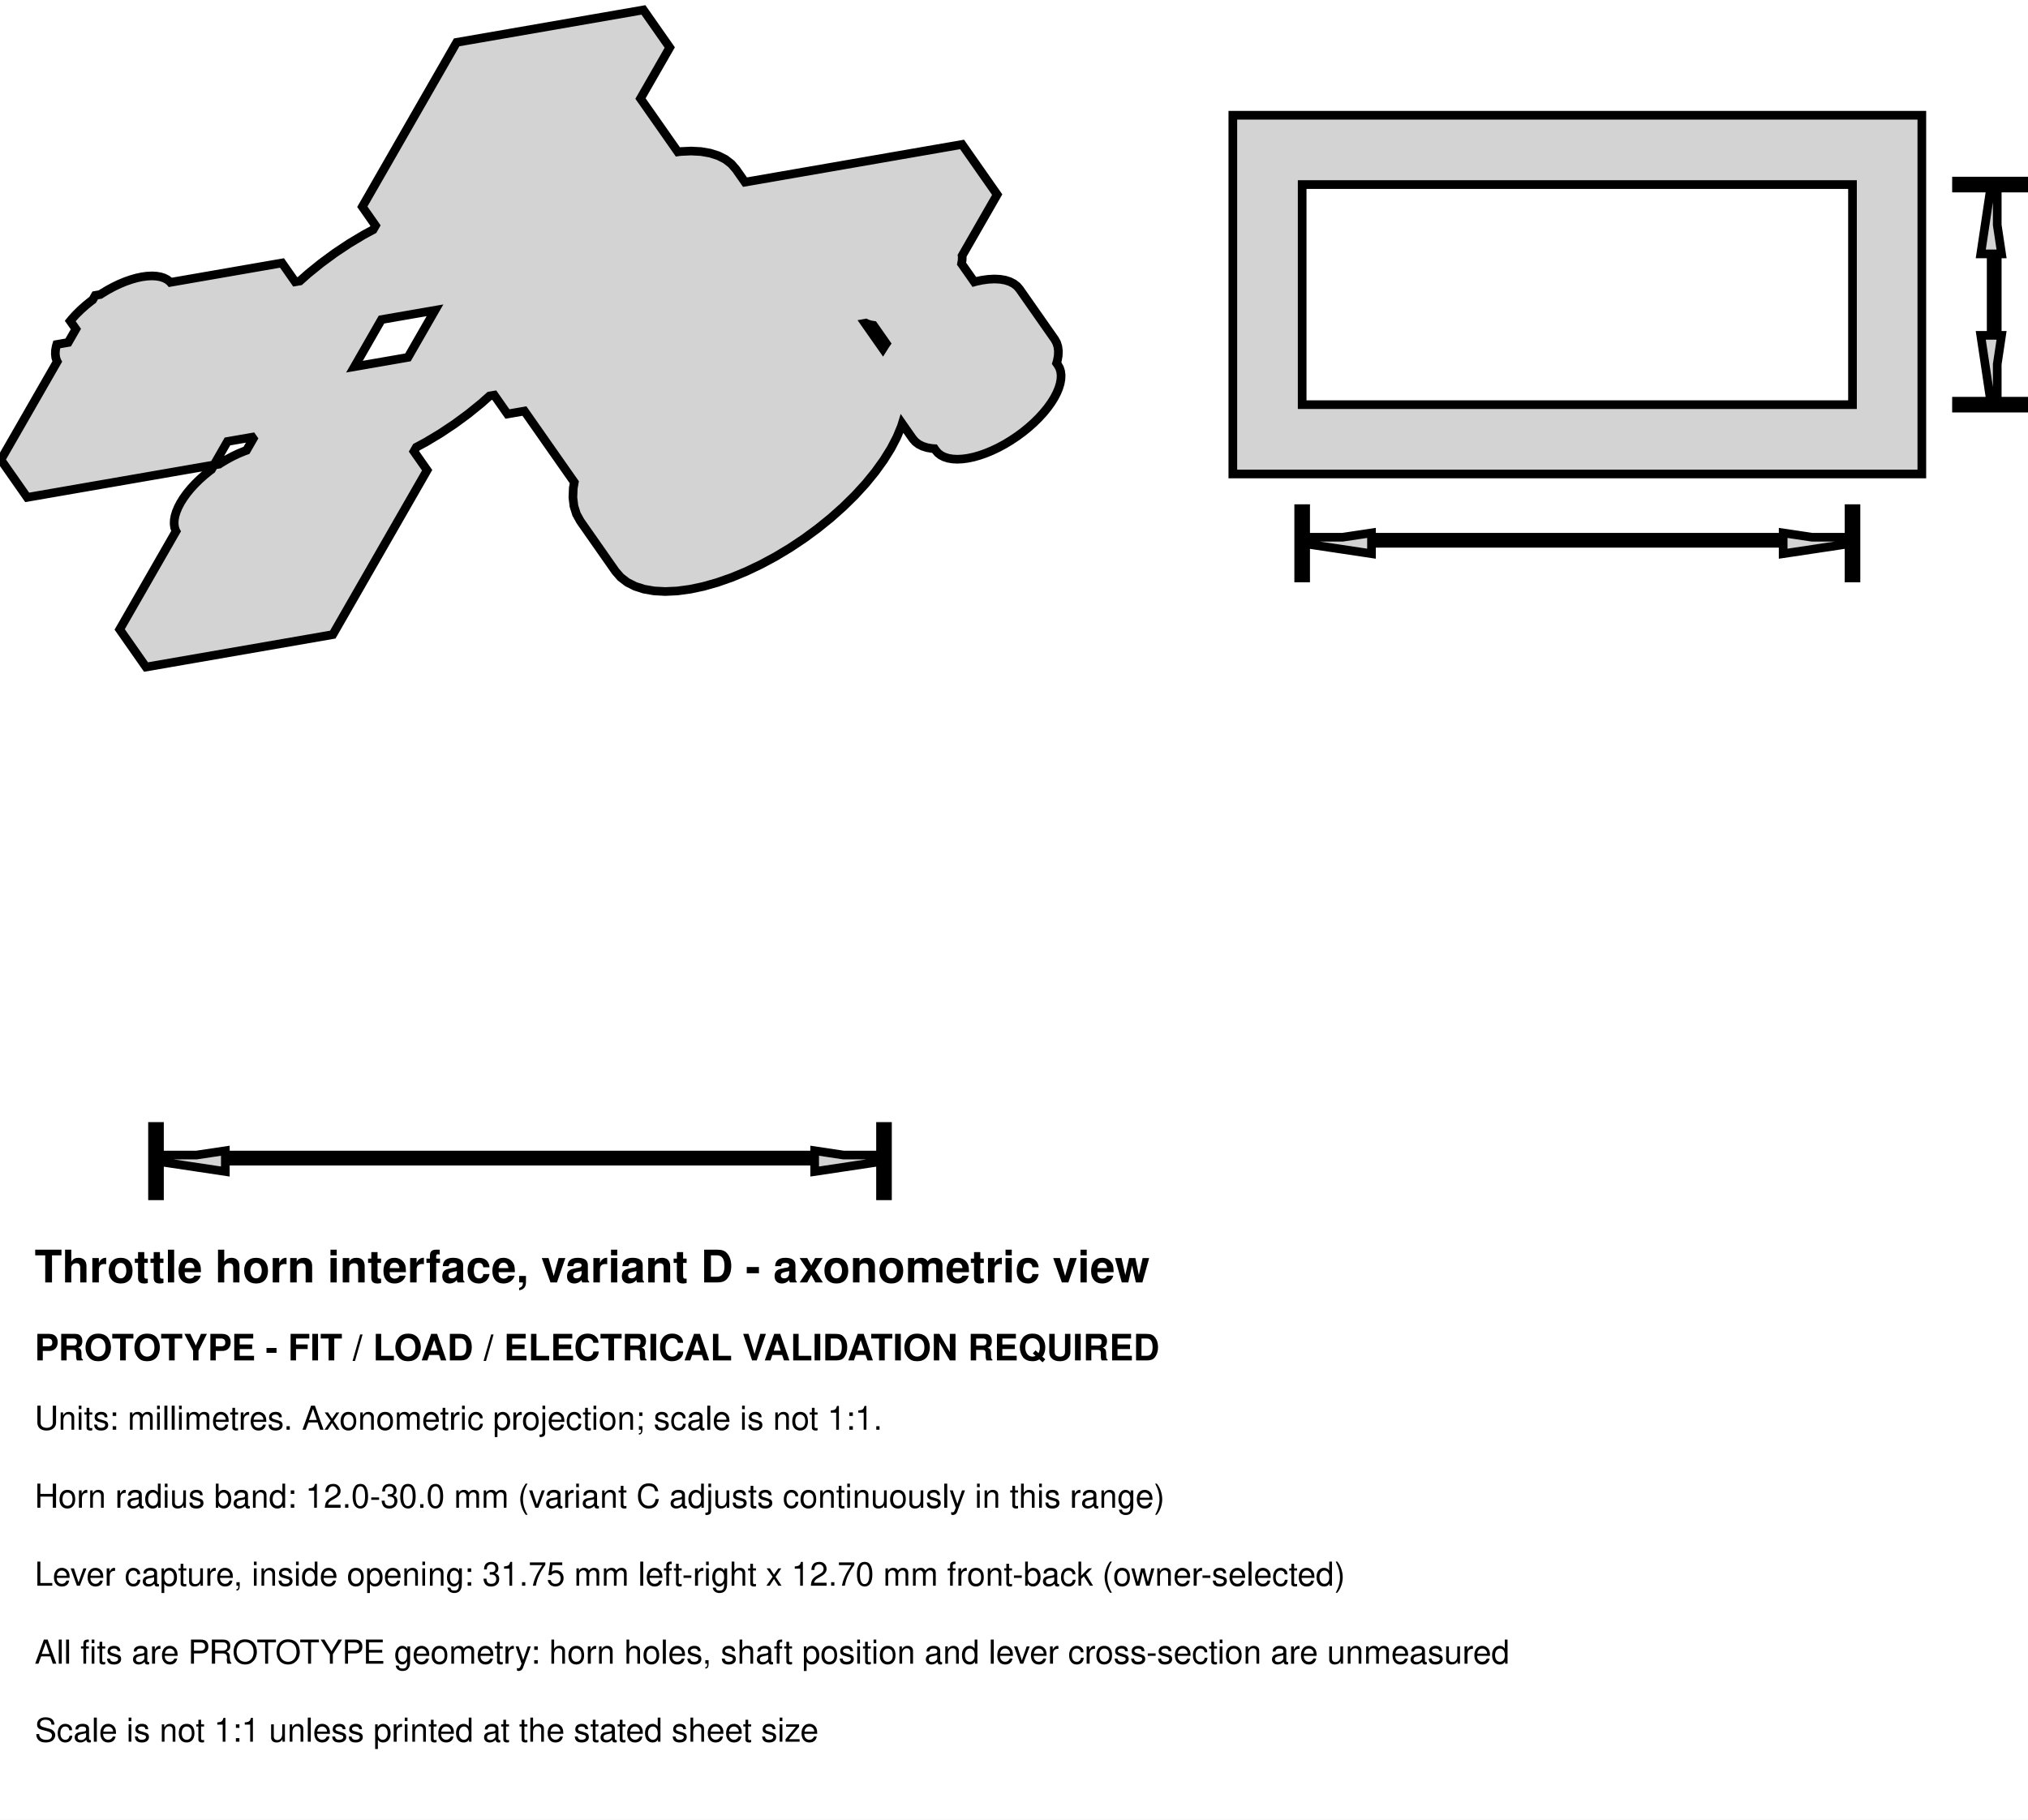
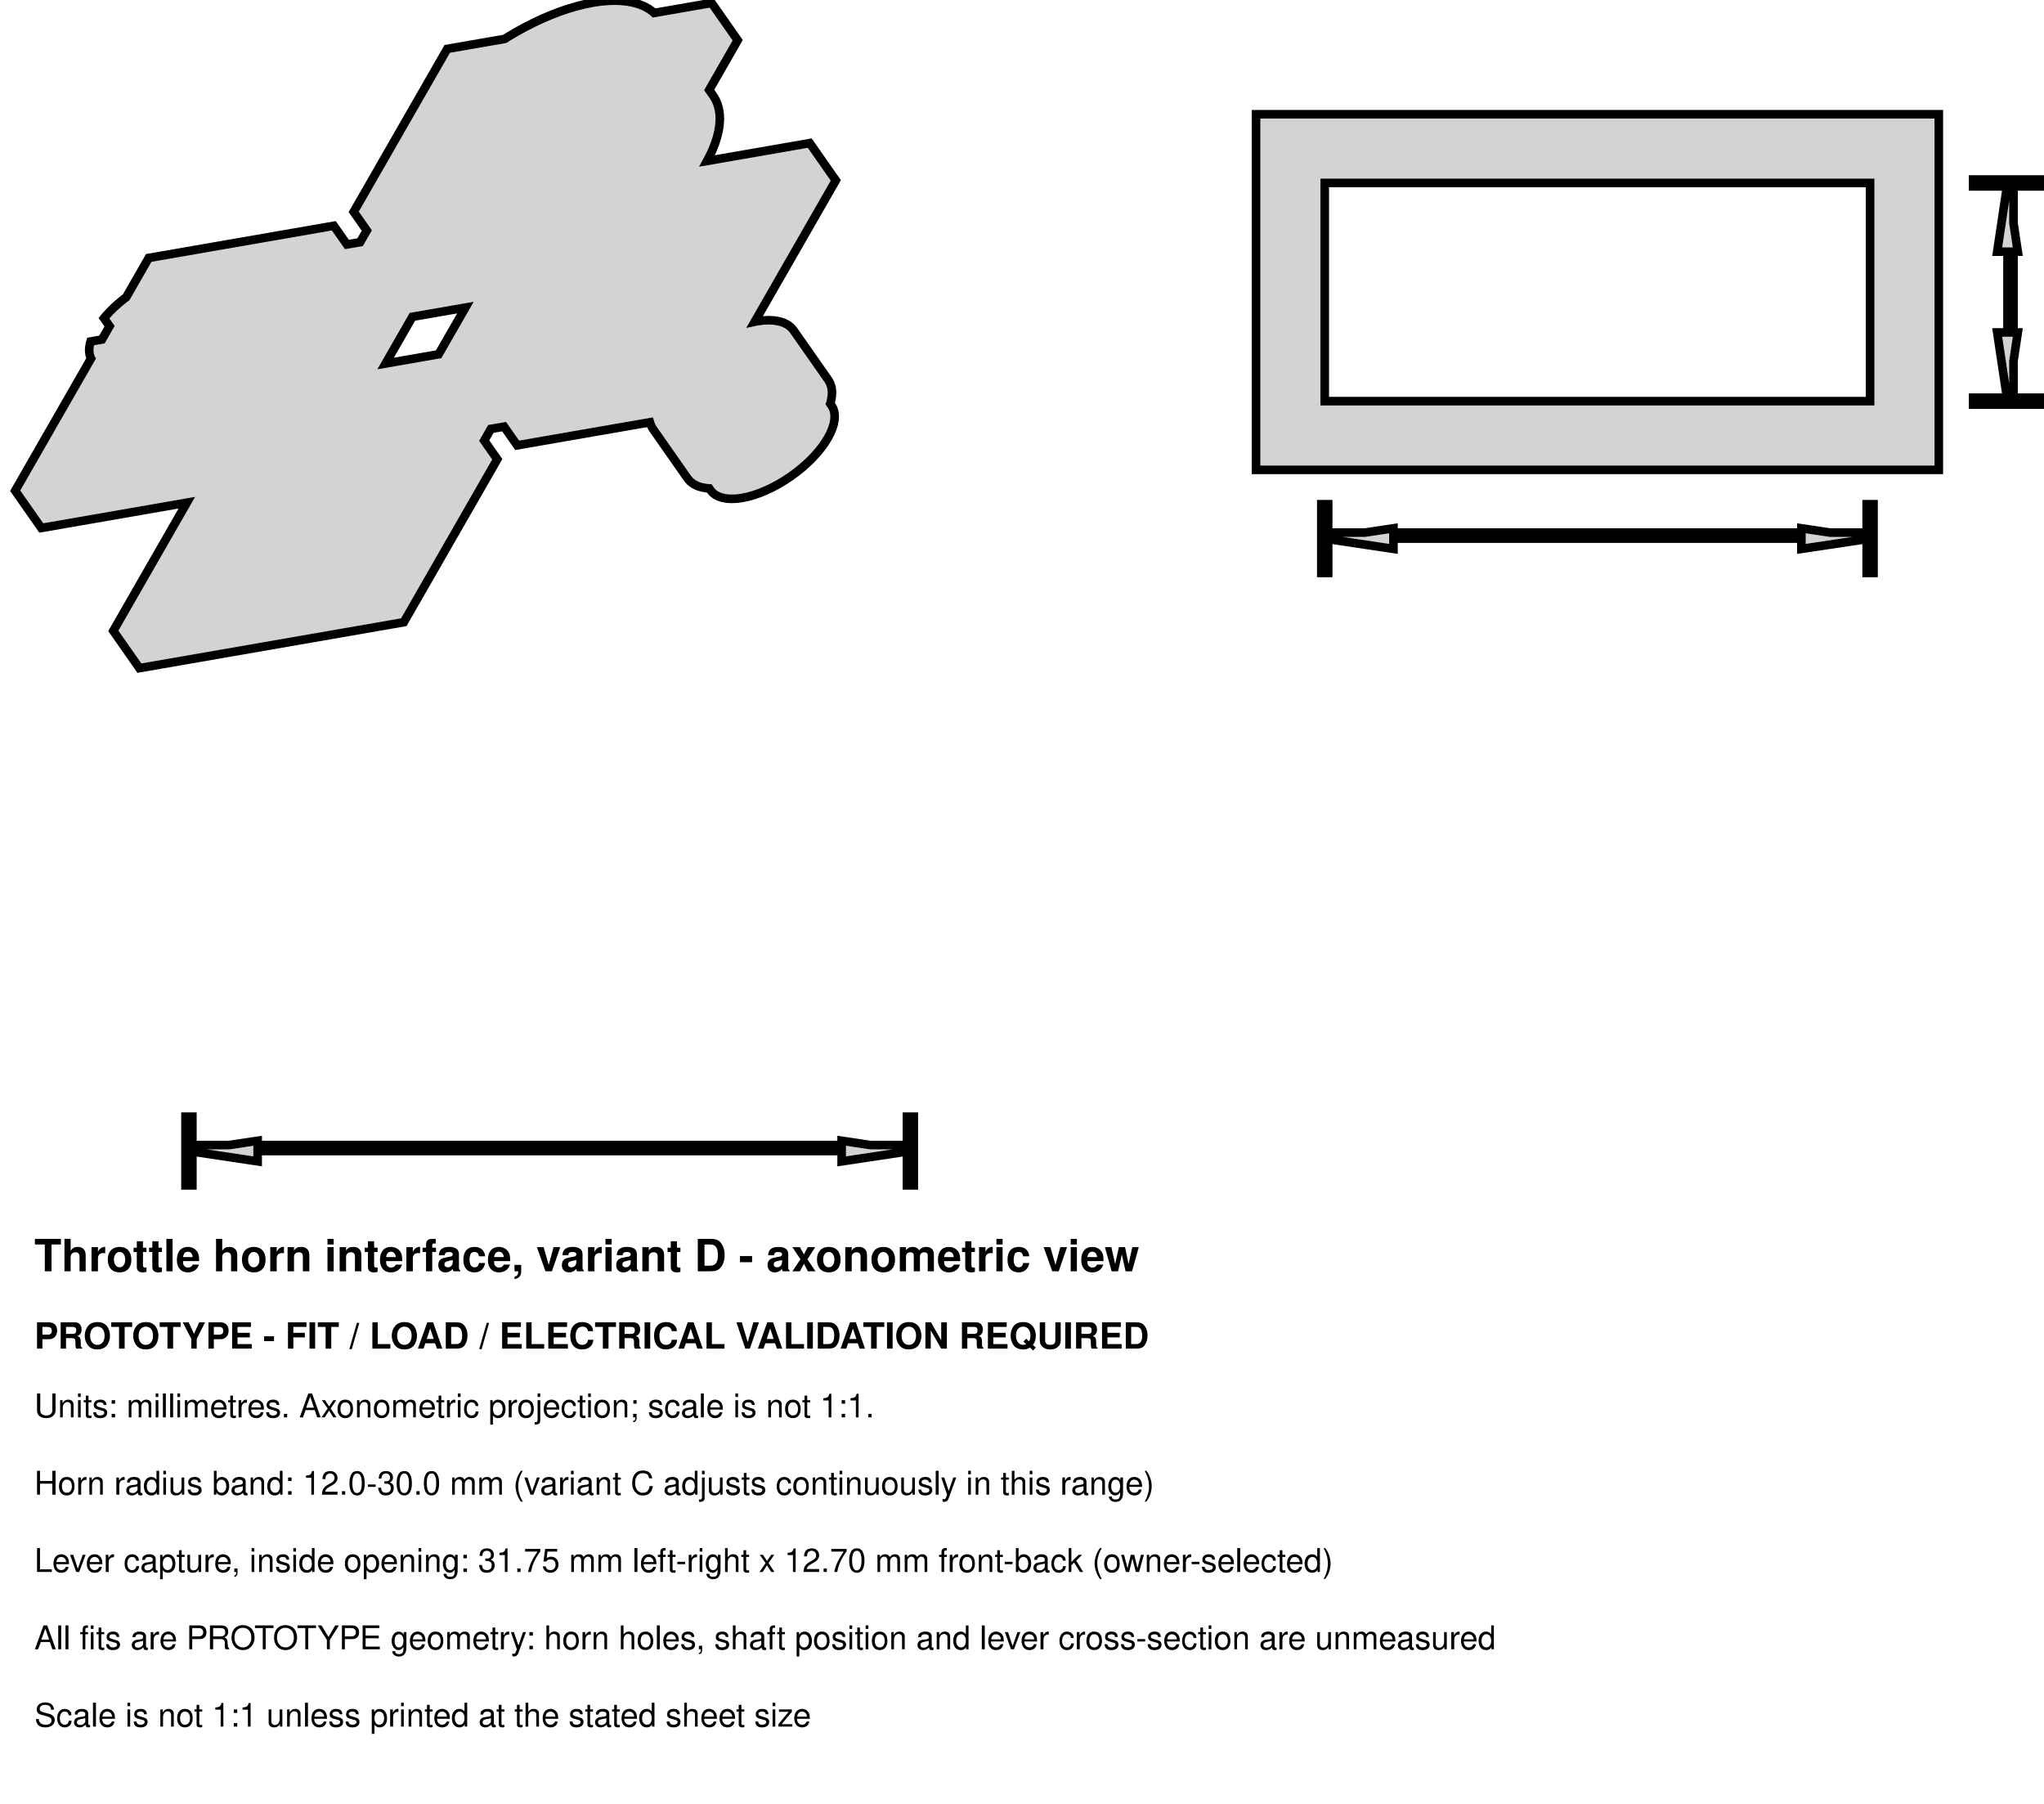
- <svg xmlns="http://www.w3.org/2000/svg" width="117mm" height="105.0mm" viewBox="-61.0 -17.0 117.0 105.0" version="1.1">
-   <rect x="-61.00" y="-17.00" width="117.00" height="105.00" fill="white" />
-   <path d=" M -41.801,19.619 L -36.357,10.133 L -37.119,9.046 L -36.982,8.807 L -36.425,8.507 L -35.591,8.006  L -34.775,7.462 L -33.985,6.881 L -33.229,6.269 L -32.756,5.848 L -32.485,5.801 L -31.724,6.889  L -30.744,6.719 L -27.866,10.829 L -27.926,11.161 L -27.948,11.706 L -27.887,12.208 L -27.743,12.664  L -27.519,13.069 L -25.493,15.962 L -25.19,16.311 L -24.811,16.602 L -24.359,16.831 L -23.839,16.997  L -23.257,17.098 L -22.617,17.132 L -21.925,17.1 L -21.19,17.001 L -20.417,16.838 L -19.614,16.61  L -18.788,16.322 L -17.949,15.974 L -17.103,15.571 L -16.259,15.117 L -15.425,14.616 L -14.609,14.072  L -13.819,13.491 L -13.062,12.879 L -12.347,12.241 L -11.679,11.584 L -11.065,10.914 L -10.512,10.237  L -10.024,9.56 L -9.605,8.89 L -9.261,8.232 L -8.995,7.594 L -8.95,7.447 L -8.344,8.313  L -8.193,8.487 L -8.003,8.633 L -7.777,8.747 L -7.517,8.83 L -7.226,8.88 L -7.087,8.888  L -7.011,8.996 L -6.881,9.146 L -6.718,9.271 L -6.523,9.37 L -6.3,9.441 L -6.05,9.484  L -5.774,9.499 L -5.477,9.485 L -5.161,9.443 L -4.828,9.373 L -4.483,9.275 L -4.128,9.151  L -3.767,9.001 L -3.403,8.828 L -3.04,8.633 L -2.682,8.417 L -2.331,8.183 L -1.991,7.934  L -1.666,7.67 L -1.358,7.396 L -1.071,7.113 L -0.807,6.825 L -0.569,6.534 L -0.359,6.243  L -0.179,5.955 L -0.032,5.672 L 0.083,5.398 L 0.163,5.134 L 0.208,4.884 L 0.218,4.649  L 0.192,4.433 L 0.13,4.237 L 0.033,4.063 L -0.042,3.955 L -0.002,3.822 L 0.051,3.531  L 0.062,3.258 L 0.031,3.007 L -0.041,2.779 L -0.153,2.577 L -2.179,-0.316 L -2.33,-0.491  L -2.52,-0.636 L -2.746,-0.751 L -3.006,-0.834 L -3.297,-0.884 L -3.617,-0.901 L -3.962,-0.885  L -4.33,-0.836 L -4.717,-0.754 L -4.79,-0.733 L -5.527,-1.785 L -5.493,-1.97 L -5.485,-2.161  L -5.495,-2.242 L -3.47,-5.771 L -5.496,-8.665 L -18.019,-6.49 L -18.539,-7.232 L -18.812,-7.546  L -19.153,-7.808 L -19.56,-8.014 L -20.027,-8.163 L -20.552,-8.254 L -21.128,-8.285 L -21.75,-8.256  L -21.893,-8.236 L -24.049,-11.314 L -22.36,-14.257 L -23.879,-16.427 L -34.654,-14.556 L -40.097,-5.071  L -39.336,-3.983 L -39.473,-3.744 L -40.03,-3.444 L -40.864,-2.943 L -41.68,-2.399 L -42.47,-1.818  L -43.226,-1.206 L -43.699,-0.785 L -43.97,-0.738 L -44.731,-1.826 L -51.167,-0.708 L -51.205,-0.752  L -51.356,-0.868 L -51.537,-0.96 L -51.745,-1.026 L -51.978,-1.066 L -52.234,-1.08 L -52.51,-1.067  L -52.805,-1.028 L -53.114,-0.962 L -53.435,-0.871 L -53.765,-0.756 L -54.101,-0.617 L -54.44,-0.456  L -54.777,-0.274 L -55.111,-0.073 L -55.212,-0.006 L -55.506,0.045 L -55.655,0.304 L -55.753,0.376  L -56.056,0.621 L -56.342,0.876 L -56.609,1.139 L -56.854,1.407 L -56.948,1.522 L -56.621,1.988  L -57.066,2.762 L -57.726,2.877 L -57.757,2.981 L -57.799,3.213 L -57.808,3.431 L -57.784,3.633  L -57.726,3.815 L -57.699,3.865 L -60.95,9.53 L -59.431,11.7 L -48.656,9.829 L -47.878,8.474  L -46.448,8.226 L -46.39,8.309 L -46.78,8.988 L -46.91,9.034 L -47.246,9.173 L -47.585,9.334  L -47.922,9.516 L -48.256,9.716 L -48.357,9.784 L -48.652,9.835 L -48.8,10.094 L -48.898,10.166  L -49.201,10.411 L -49.487,10.666 L -49.754,10.929 L -50,11.197 L -50.221,11.467 L -50.416,11.738  L -50.584,12.007 L -50.721,12.27 L -50.828,12.525 L -50.903,12.77 L -50.945,13.003 L -50.953,13.221  L -50.929,13.422 L -50.872,13.604 L -50.844,13.655 L -54.095,19.32 L -52.576,21.49 z M -38.991,1.441 L -35.904,0.905 L -37.464,3.622 L -40.55,4.158 z M -11.097,1.653 L -11.046,1.644 L -10.973,1.681 L -10.791,1.739 L -10.605,1.771 L -9.869,2.823  L -9.913,2.885 L -10.065,3.127 z M 49.875,-10.35 L 10.125,-10.35 L 10.125,10.35 L 49.875,10.35 z M 14.125,6.35 L 14.125,-6.35 L 45.875,-6.35 L 45.875,6.35 z M 55.875,6.15 L 54.225,6.15 L 54.225,4.017 L 54.475,2.35 L 54.225,2.35 L 54.225,-2.35  L 54.475,-2.35 L 54.225,-4.017 L 54.225,-6.15 L 55.875,-6.15 L 55.875,-6.55 L 51.875,-6.55  L 51.875,-6.15 L 53.845,-6.15 L 53.275,-2.35 L 53.875,-2.35 L 53.875,2.35 L 53.275,2.35  L 53.845,6.15 L 51.875,6.15 L 51.875,6.55 L 55.875,6.55 z M 14.325,14.38 L 18.125,14.95 L 18.125,14.35 L 41.875,14.35 L 41.875,14.95 L 45.675,14.38  L 45.675,16.35 L 46.075,16.35 L 46.075,12.35 L 45.675,12.35 L 45.675,14 L 43.542,14  L 41.875,13.75 L 41.875,14 L 18.125,14 L 18.125,13.75 L 16.458,14 L 14.325,14  L 14.325,12.35 L 13.925,12.35 L 13.925,16.35 L 14.325,16.35 z M -51.8,50.03 L -48,50.6 L -48,50 L -14,50 L -14,50.6 L -10.2,50.03  L -10.2,52 L -9.8,52 L -9.8,48 L -10.2,48 L -10.2,49.65 L -12.333,49.65  L -14,49.4 L -14,49.65 L -48,49.65 L -48,49.4 L -49.667,49.65 L -51.8,49.65  L -51.8,48 L -52.2,48 L -52.2,52 L -51.8,52 z " stroke="black" fill="lightgray" stroke-width="0.5" />
+ <svg xmlns="http://www.w3.org/2000/svg" width="119mm" height="105.0mm" viewBox="-63.0 -17.0 119.0 105.0" version="1.1">
+   <rect x="-63.00" y="-17.00" width="119.00" height="105.00" fill="white" />
+   <path d=" M -39.492,19.218 L -34.048,9.732 L -34.81,8.645 L -34.421,7.967 L -33.652,7.834 L -32.89,8.921  L -25.161,7.579 L -25.105,7.757 L -24.993,7.959 L -22.967,10.852 L -22.816,11.027 L -22.626,11.172  L -22.4,11.287 L -22.14,11.369 L -21.849,11.42 L -21.71,11.427 L -21.634,11.535 L -21.504,11.685  L -21.341,11.81 L -21.146,11.909 L -20.923,11.98 L -20.673,12.024 L -20.397,12.038 L -20.1,12.024  L -19.784,11.982 L -19.451,11.912 L -19.106,11.814 L -18.751,11.69 L -18.39,11.54 L -18.026,11.367  L -17.663,11.172 L -17.305,10.956 L -16.954,10.723 L -16.614,10.473 L -16.289,10.21 L -15.982,9.935  L -15.694,9.653 L -15.43,9.365 L -15.192,9.074 L -14.982,8.783 L -14.803,8.494 L -14.655,8.211  L -14.54,7.937 L -14.46,7.673 L -14.415,7.423 L -14.405,7.189 L -14.431,6.973 L -14.493,6.776  L -14.59,6.603 L -14.665,6.494 L -14.625,6.361 L -14.572,6.07 L -14.561,5.798 L -14.592,5.546  L -14.664,5.318 L -14.776,5.116 L -16.802,2.223 L -16.953,2.048 L -17.143,1.903 L -17.369,1.788  L -17.629,1.705 L -17.92,1.655 L -18.24,1.638 L -18.585,1.654 L -18.953,1.703 L -19.059,1.726  L -14.339,-6.5 L -15.858,-8.67 L -21.839,-7.631 L -21.711,-7.868 L -21.527,-8.257 L -21.375,-8.638  L -21.255,-9.009 L -21.168,-9.368 L -21.113,-9.714 L -21.091,-10.045 L -21.103,-10.359 L -21.148,-10.657  L -21.226,-10.935 L -21.337,-11.194 L -21.479,-11.431 L -21.712,-11.764 L -20.051,-14.658 L -21.57,-16.828  L -24.919,-16.246 L -24.995,-16.318 L -25.23,-16.487 L -25.494,-16.631 L -25.786,-16.749 L -26.105,-16.842  L -26.448,-16.909 L -26.816,-16.95 L -27.205,-16.964 L -27.615,-16.951 L -28.044,-16.912 L -28.489,-16.846  L -28.95,-16.755 L -29.423,-16.637 L -29.908,-16.494 L -30.401,-16.327 L -30.901,-16.136 L -31.406,-15.922  L -31.913,-15.685 L -32.421,-15.428 L -32.927,-15.15 L -33.429,-14.854 L -33.615,-14.736 L -36.963,-14.155  L -42.407,-4.67 L -41.645,-3.582 L -42.034,-2.904 L -42.803,-2.771 L -43.565,-3.858 L -54.34,-1.987  L -55.655,0.304 L -55.753,0.376 L -56.056,0.621 L -56.342,0.876 L -56.609,1.139 L -56.854,1.407  L -56.948,1.522 L -56.621,1.988 L -57.066,2.762 L -57.726,2.877 L -57.757,2.981 L -57.799,3.213  L -57.808,3.431 L -57.784,3.633 L -57.726,3.815 L -57.699,3.865 L -62.116,11.563 L -60.597,13.733  L -52.123,12.261 L -56.404,19.721 L -54.885,21.891 z M -38.991,1.441 L -35.904,0.905 L -37.464,3.622 L -40.55,4.158 z M 49.875,-10.35 L 10.125,-10.35 L 10.125,10.35 L 49.875,10.35 z M 14.125,6.35 L 14.125,-6.35 L 45.875,-6.35 L 45.875,6.35 z M 55.875,6.15 L 54.225,6.15 L 54.225,4.017 L 54.475,2.35 L 54.225,2.35 L 54.225,-2.35  L 54.475,-2.35 L 54.225,-4.017 L 54.225,-6.15 L 55.875,-6.15 L 55.875,-6.55 L 51.875,-6.55  L 51.875,-6.15 L 53.845,-6.15 L 53.275,-2.35 L 53.875,-2.35 L 53.875,2.35 L 53.275,2.35  L 53.845,6.15 L 51.875,6.15 L 51.875,6.55 L 55.875,6.55 z M 14.325,14.38 L 18.125,14.95 L 18.125,14.35 L 41.875,14.35 L 41.875,14.95 L 45.675,14.38  L 45.675,16.35 L 46.075,16.35 L 46.075,12.35 L 45.675,12.35 L 45.675,14 L 43.542,14  L 41.875,13.75 L 41.875,14 L 18.125,14 L 18.125,13.75 L 16.458,14 L 14.325,14  L 14.325,12.35 L 13.925,12.35 L 13.925,16.35 L 14.325,16.35 z M -51.8,50.03 L -48,50.6 L -48,50 L -14,50 L -14,50.6 L -10.2,50.03  L -10.2,52 L -9.8,52 L -9.8,48 L -10.2,48 L -10.2,49.65 L -12.333,49.65  L -14,49.4 L -14,49.65 L -48,49.65 L -48,49.4 L -49.667,49.65 L -51.8,49.65  L -51.8,48 L -52.2,48 L -52.2,52 L -51.8,52 z " stroke="black" fill="lightgray" stroke-width="0.5" />
  <g font-family="Helvetica, Arial, sans-serif" fill="black">
-     <text x="-59.00" y="57.00" font-size="2.6" font-weight="bold">Throttle horn interface, variant D - axonometric view</text>
-     <text x="-59.00" y="61.50" font-size="2.1" font-weight="bold">PROTOTYPE - FIT / LOAD / ELECTRICAL VALIDATION REQUIRED</text>
-     <text x="-59.00" y="65.50" font-size="1.9" font-weight="normal">Units: millimetres. Axonometric projection; scale is not 1:1.</text>
-     <text x="-59.00" y="70.00" font-size="1.9" font-weight="normal">Horn radius band: 12.0-30.0 mm (variant C adjusts continuously in this range)</text>
-     <text x="-59.00" y="74.50" font-size="1.9" font-weight="normal">Lever capture, inside opening: 31.75 mm left-right x 12.70 mm front-back (owner-selected)</text>
-     <text x="-59.00" y="79.00" font-size="1.9" font-weight="normal">All fits are PROTOTYPE geometry: horn holes, shaft position and lever cross-section are unmeasured</text>
-     <text x="-59.00" y="83.50" font-size="1.9" font-weight="normal">Scale is not 1:1 unless printed at the stated sheet size</text>
+     <text x="-61.00" y="57.00" font-size="2.6" font-weight="bold">Throttle horn interface, variant D - axonometric view</text>
+     <text x="-61.00" y="61.50" font-size="2.1" font-weight="bold">PROTOTYPE - FIT / LOAD / ELECTRICAL VALIDATION REQUIRED</text>
+     <text x="-61.00" y="65.50" font-size="1.9" font-weight="normal">Units: millimetres. Axonometric projection; scale is not 1:1.</text>
+     <text x="-61.00" y="70.00" font-size="1.9" font-weight="normal">Horn radius band: 12.0-30.0 mm (variant C adjusts continuously in this range)</text>
+     <text x="-61.00" y="74.50" font-size="1.9" font-weight="normal">Lever capture, inside opening: 31.75 mm left-right x 12.70 mm front-back (owner-selected)</text>
+     <text x="-61.00" y="79.00" font-size="1.9" font-weight="normal">All fits are PROTOTYPE geometry: horn holes, shaft position and lever cross-section are unmeasured</text>
+     <text x="-61.00" y="83.50" font-size="1.9" font-weight="normal">Scale is not 1:1 unless printed at the stated sheet size</text>
  </g>
</svg>
